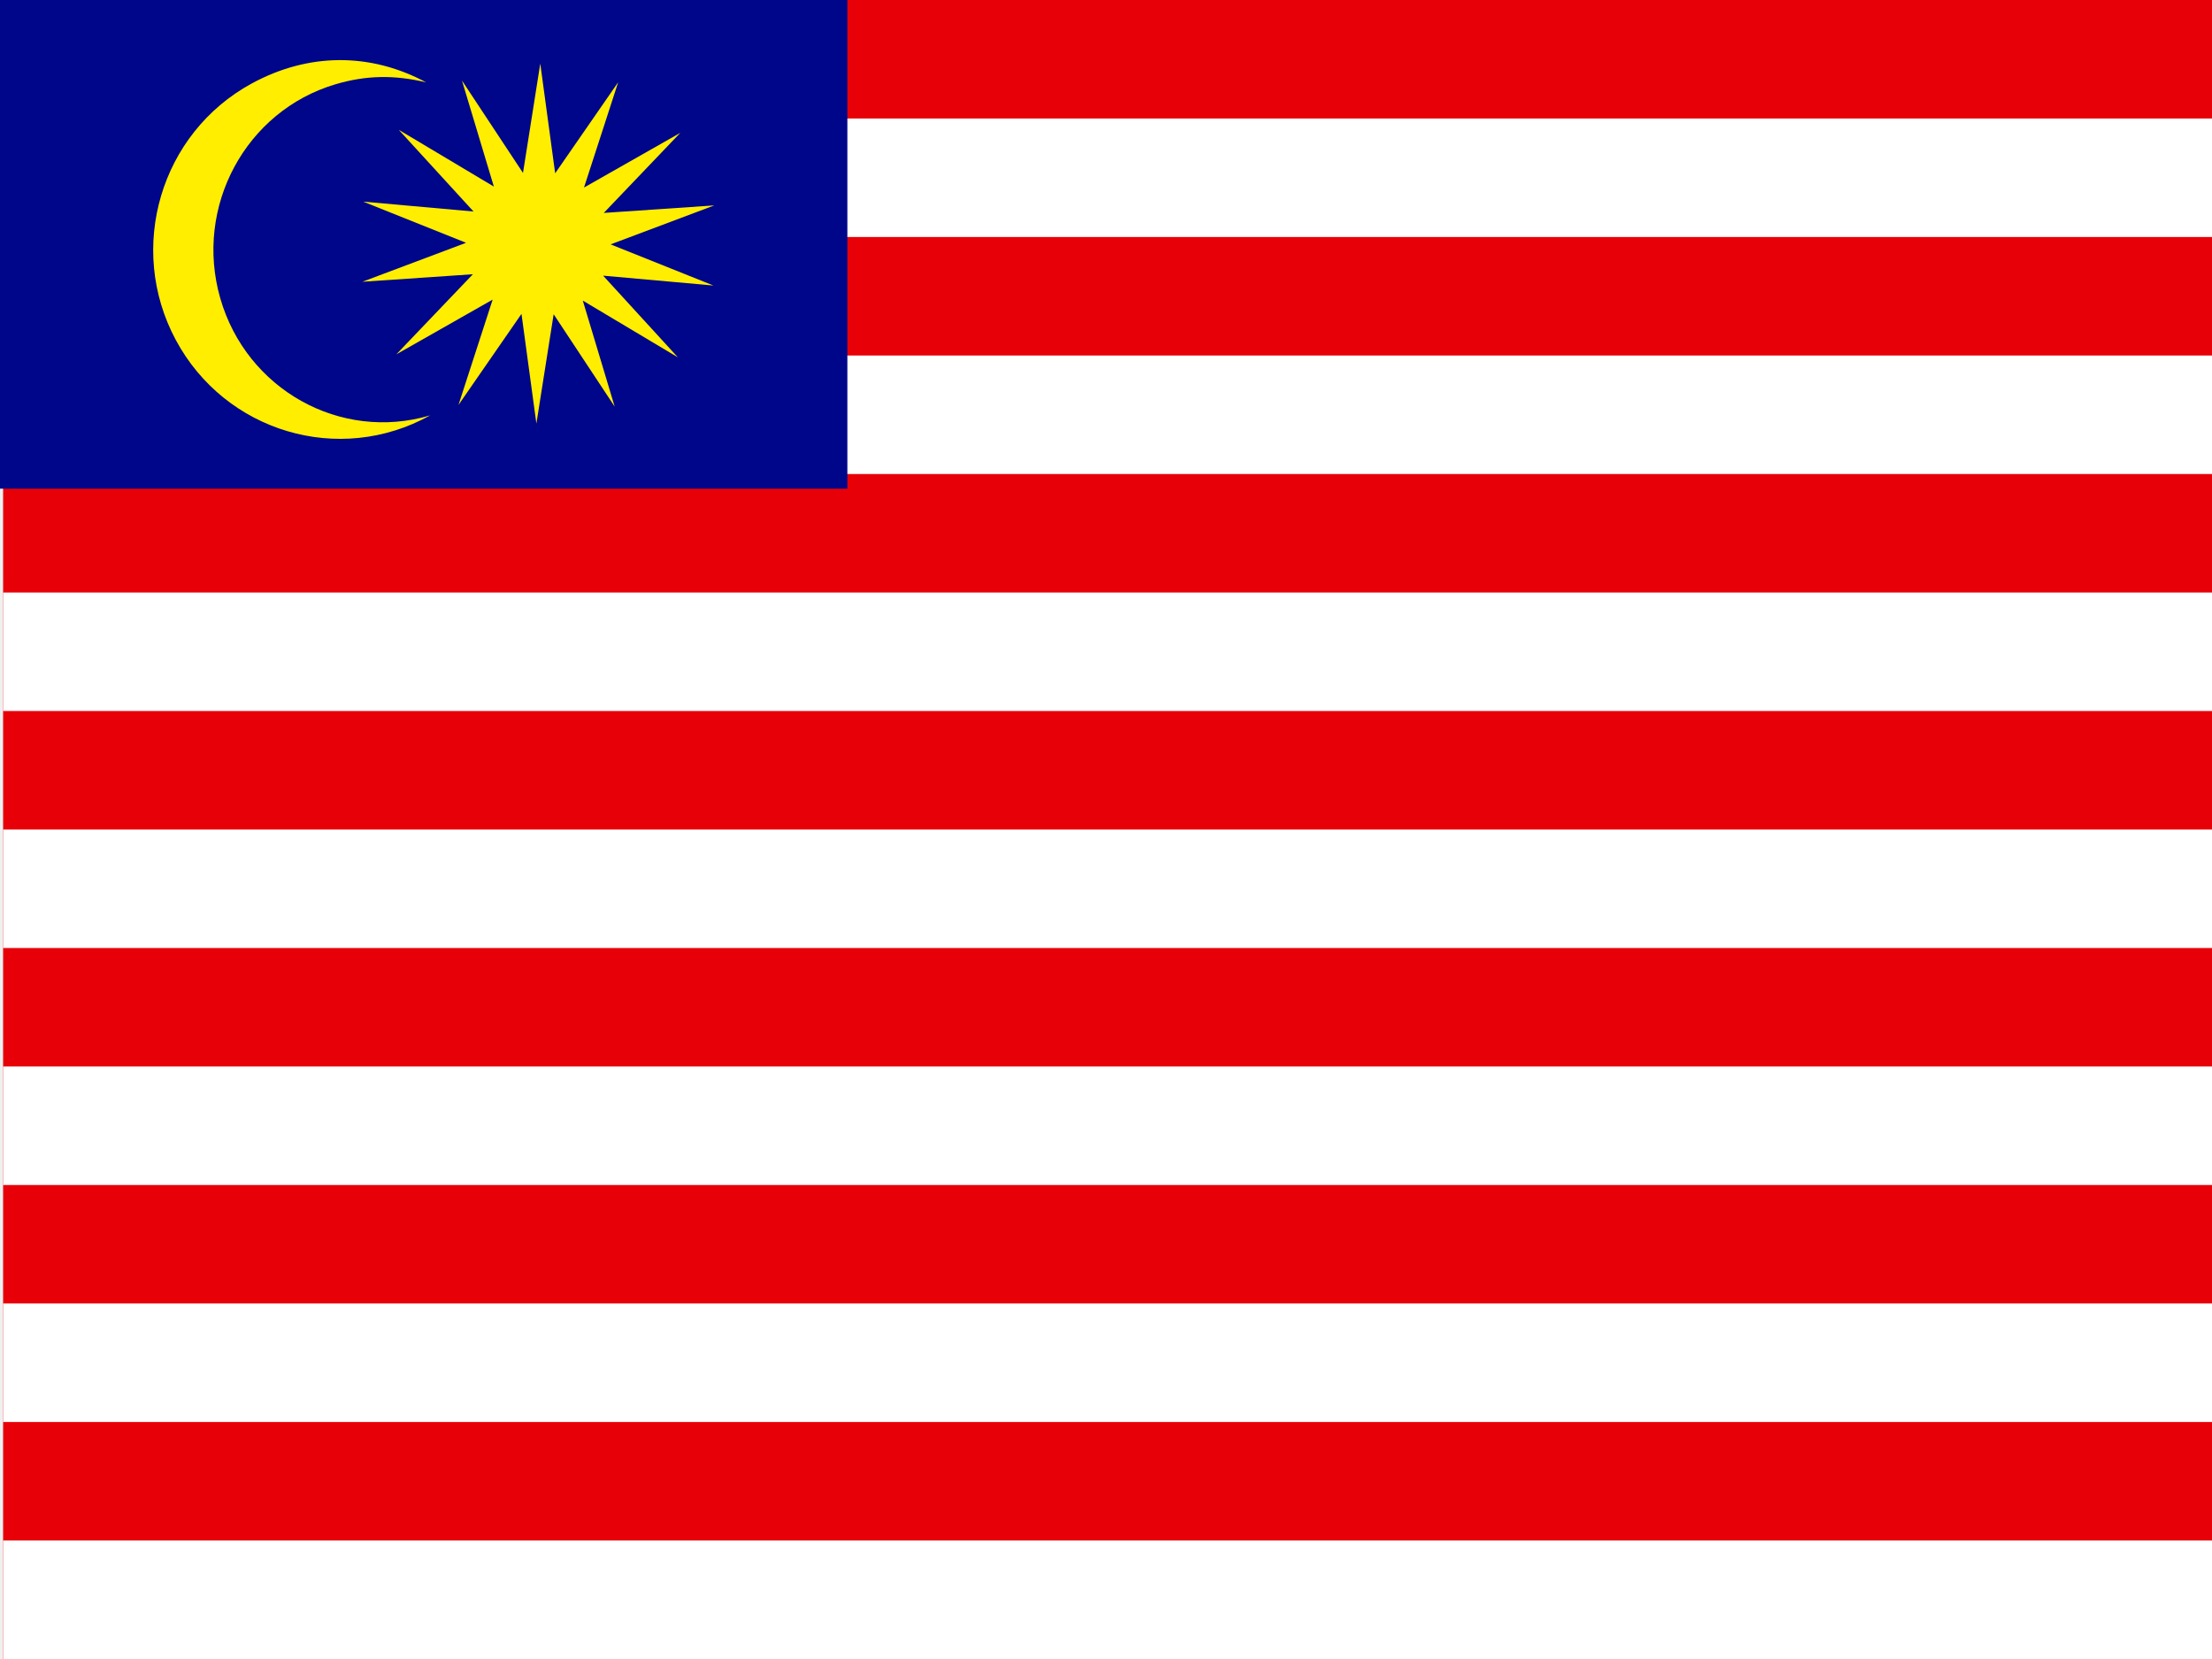
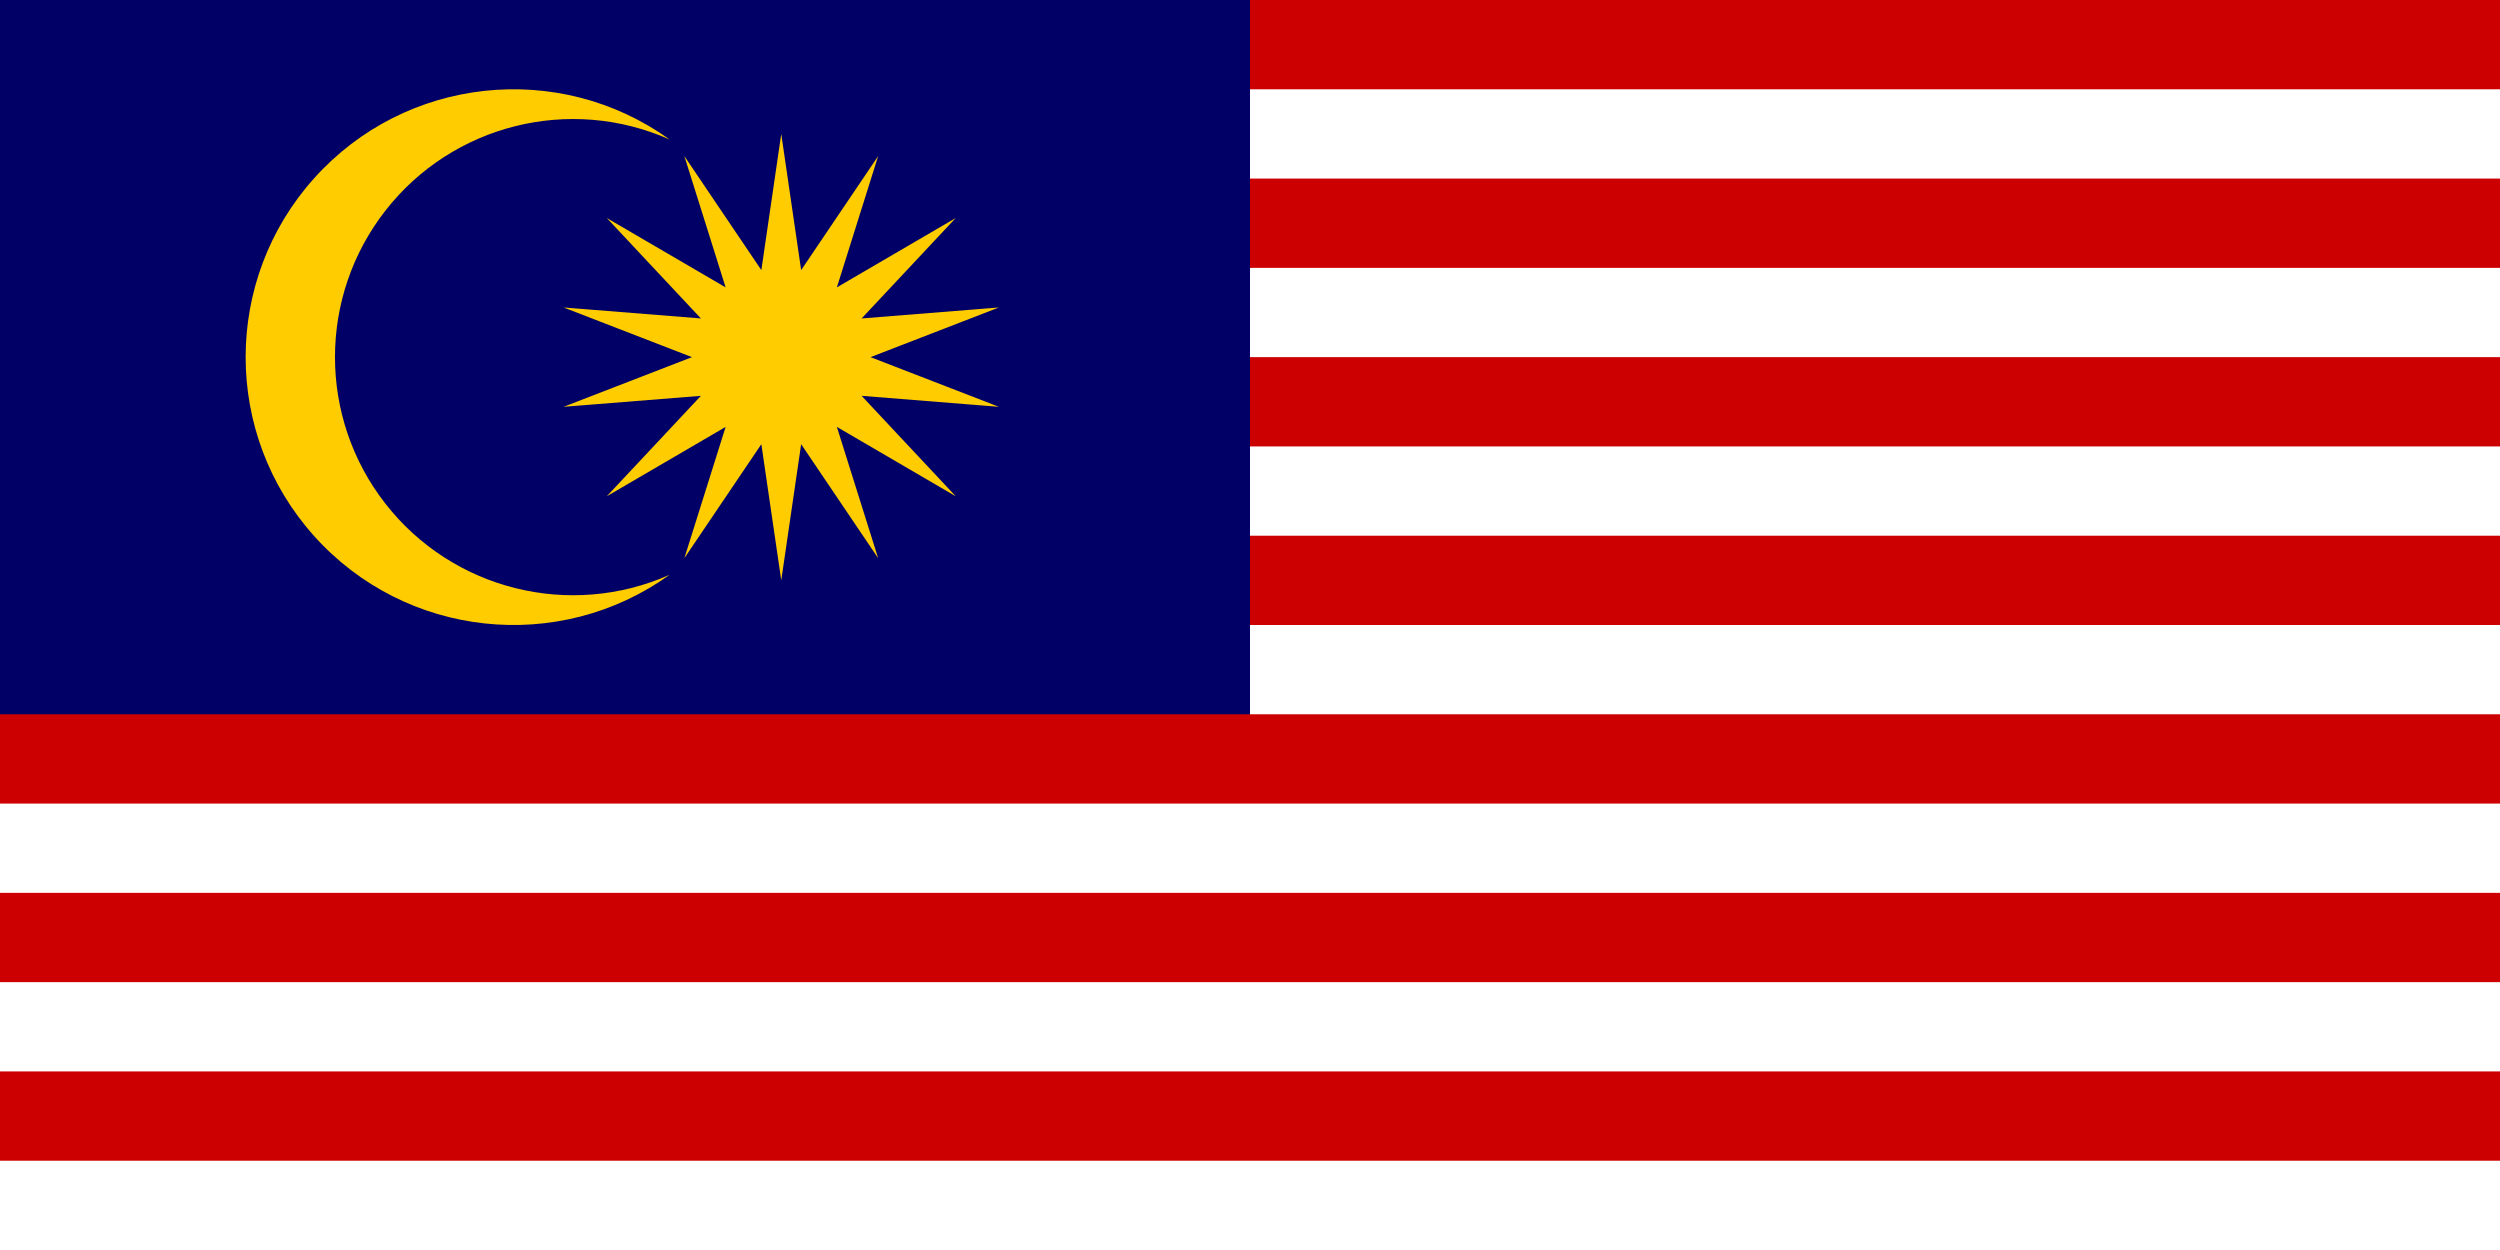
- <svg xmlns="http://www.w3.org/2000/svg" id="svg378" width="640" height="480" version="1">
-   <g id="flag" fill-rule="evenodd" stroke-width="1pt">
-     <rect id="rect149" x=".901" y="-7.1136e-7" width="640" height="480" fill="#e80008" />
-     <rect id="rect299" x=".901" y="34.286" width="640" height="34.286" fill="#fff" />
-     <rect id="rect300" x=".901" y="102.86" width="640" height="34.286" fill="#fff" />
-     <rect id="rect301" x=".901" y="171.43" width="640" height="34.286" fill="#fff" />
-     <rect id="rect302" x=".901" y="240" width="640" height="34.286" fill="#fff" />
-     <rect id="rect303" x=".901" y="308.57" width="640" height="34.286" fill="#fff" />
-     <rect id="rect304" x=".901" y="377.14" width="640" height="34.286" fill="#fff" />
-     <rect id="rect305" x=".901" y="445.71" width="640" height="34.286" fill="#fff" />
-     <rect id="rect298" y="5.3671e-8" width="245.17" height="141.39" fill="#000689" />
-     <g id="g4518" transform="matrix(.48288 0 0 .48288 0 7.6956)" fill="#fe0">
-       <path id="path297" d="m257.76 232.94c-54.627 30.397-122.92 9.857-152.44-45.2-29.517-55.058-9.138-123.89 45.49-153.64 33.777-18.395 70.875-18.76 104.58-0.667-19.02-4.578-36.004-4.332-54.459 1.151-53.759 15.97-84.662 73.362-68.979 128.11 15.683 54.745 72.042 86.214 125.8 70.244z" />
-       <polygon id="polygon291" transform="matrix(.84992 0 0 .84992 34.931 -42.019)" points="370.61 162.91 438.48 124.35 384.56 180.79 462.44 175.5 389.37 202.96 461.83 231.98 384.09 225.02 436.78 282.6 369.76 242.6 392.24 317.34 349.22 252.22 337.04 329.31 337.04 329.31 326.54 251.97 282.12 316.16 306.21 241.91 238.34 280.47 292.26 224.03 214.38 229.32 287.45 201.86 214.99 172.84 292.73 179.8 240.04 122.22 307.06 162.22 284.58 87.482 327.6 152.6 339.78 75.507 350.28 152.85 394.7 88.666" />
-     </g>
+ <svg xmlns="http://www.w3.org/2000/svg" width="1200" height="600" viewBox="0 0 13440 6720" fill="none">
+   <g transform="scale(480)">
+     <path fill="#fff" d="m0 0h28v14H0z" />
+     <path stroke="#c00" d="m1 .5h27m0 2H1m0 2h27m0 2H1" />
+     <path fill="#006" d="m0 0h14v8.5H0z" />
+     <path stroke="#c00" d="m0 8.5h28m0 2H0m0 2h28" />
  </g>
+   <path fill="#fc0" d="m4200 720 107 732 414-613-222 706 639-373-506 540 738-59-690 267 690 267-738-59 506 540-639-373 222 706-414-613-107 732-107-732-414 613 222-706-639 373 506-540-738 59 690-267-690-267 738 59-506-540 639 373-222-706 414 613zm-600 30a1280 1280 0 1 0 0 2340 1440 1440 0 1 1 0-2340z" />
</svg>
